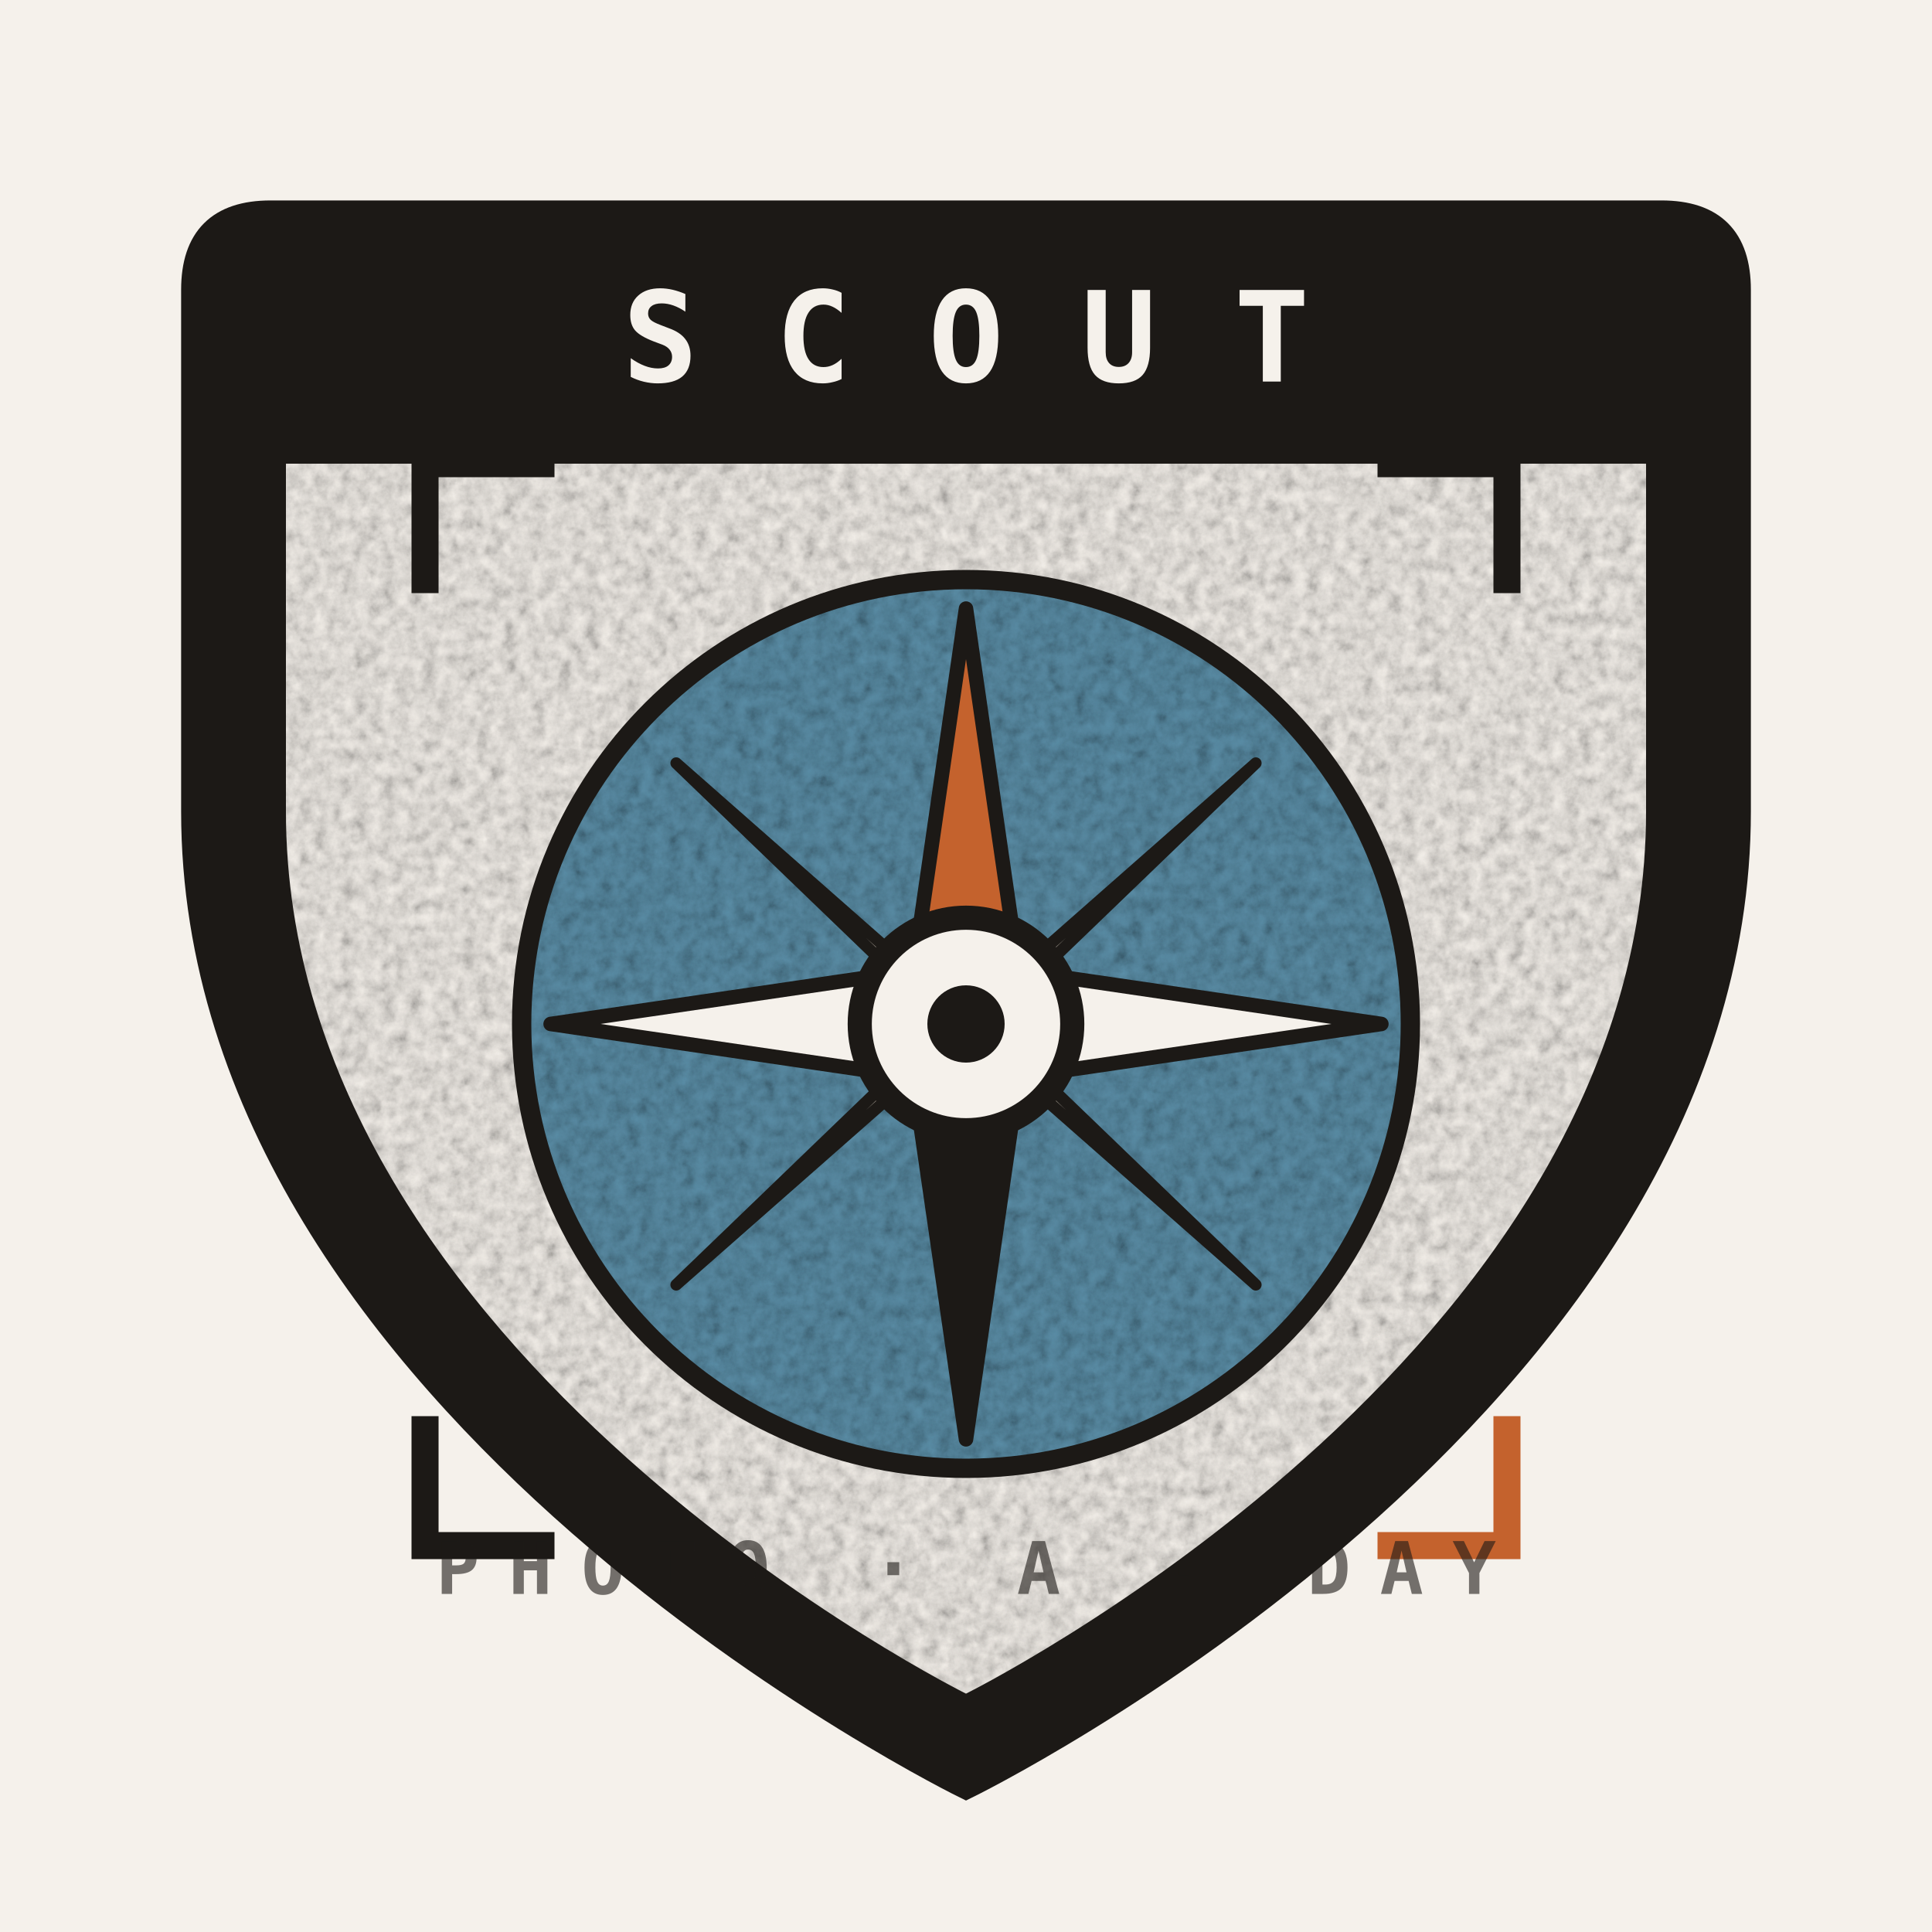
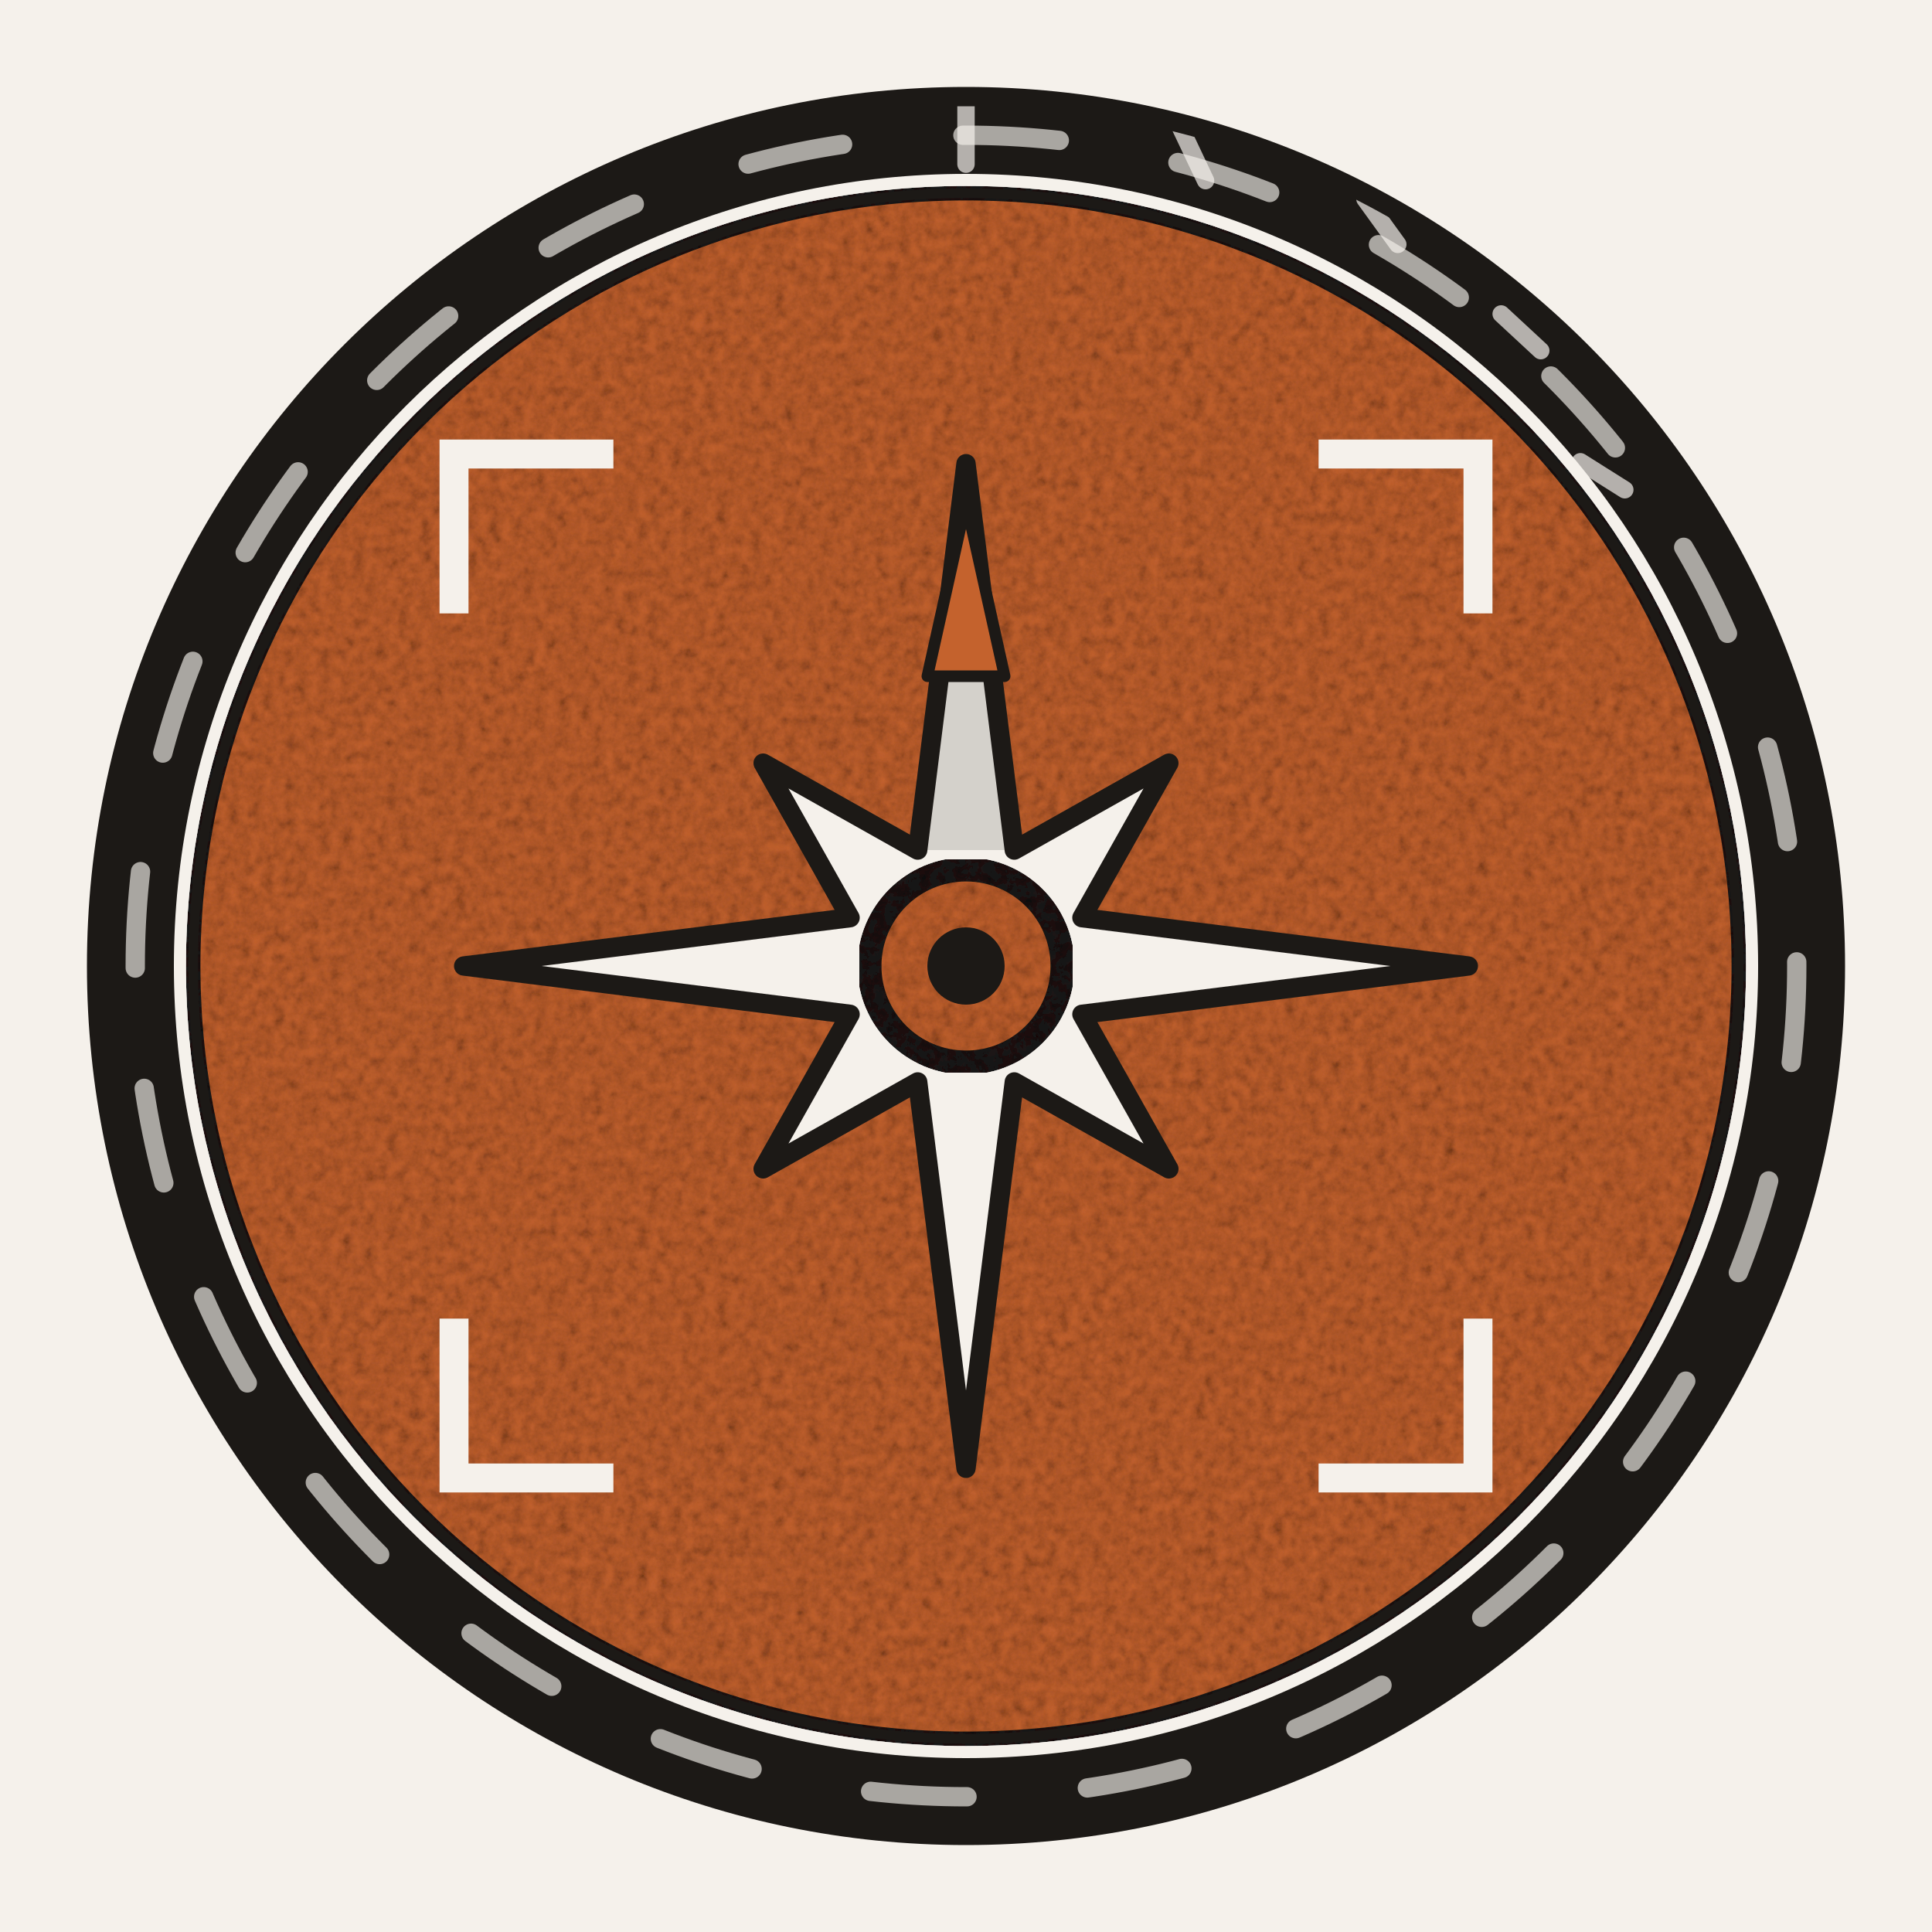
<svg xmlns="http://www.w3.org/2000/svg" viewBox="0 0 200 200" fill="none">
-   <rect width="200" height="200" fill="#F5F1EB" />
  <defs>
-     <filter id="grain4" x="0%" y="0%" width="100%" height="100%">
-       <feTurbulence type="fractalNoise" baseFrequency="0.71" numOctaves="4" stitchTiles="stitch" result="noise" />
-       <feColorMatrix type="saturate" values="0" in="noise" result="grayNoise" />
-       <feBlend in="SourceGraphic" in2="grayNoise" mode="multiply" result="blended" />
-       <feComposite in="blended" in2="SourceGraphic" operator="in" />
+     <filter id="g4" x="-5%" y="-5%" width="110%" height="110%">
+       <feTurbulence type="fractalNoise" baseFrequency="0.85" numOctaves="4" stitchTiles="stitch" result="n" />
+       <feColorMatrix type="saturate" values="0" in="n" result="gn" />
+       <feBlend in="SourceGraphic" in2="gn" mode="multiply" result="b" />
+       <feComposite in="b" in2="SourceGraphic" operator="in" />
    </filter>
-     <clipPath id="shieldClip">
-       <path d="M 100 185 C 100 185 22 148 22 88 L 22 32 Q 22 24 30 24 L 170 24 Q 178 24 178 32 L 178 88 C 178 148 100 185 100 185 Z" />
+     <clipPath id="cc4">
+       <circle cx="100" cy="100" r="90" />
    </clipPath>
  </defs>
-   <path d="M 100 185 C 100 185 20 146 20 84 L 20 30 Q 20 22 28 22 L 172 22 Q 180 22 180 30 L 180 84 C 180 146 100 185 100 185 Z" fill="#1C1916" />
-   <path d="M 100 176 C 100 176 29 141 29 84 L 29 33 Q 29 30 32 30 L 168 30 Q 171 30 171 33 L 171 84 C 171 141 100 176 100 176 Z" fill="#F5F1EB" filter="url(#grain4)" />
-   <path d="M 100 176 C 100 176 29 141 29 84 L 29 33 Q 29 30 32 30 L 168 30 Q 171 30 171 33 L 171 84 C 171 141 100 176 100 176 Z" fill="none" stroke="#1C1916" stroke-width="1.2" />
-   <path d="M 28 22 Q 28 22 28 33 L 172 33 Q 172 22 172 22 Z" fill="#1C1916" />
-   <rect x="20" y="22" width="160" height="26" rx="0" fill="#1C1916" clip-path="url(#shieldClip)" />
-   <text x="100" y="39.5" text-anchor="middle" font-family="Inconsolata, monospace" font-size="13" font-weight="900" fill="#F5F1EB" letter-spacing="8">SCOUT</text>
-   <circle cx="100" cy="106" r="46" fill="#5B8FA8" filter="url(#grain4)" />
-   <circle cx="100" cy="106" r="46" fill="none" stroke="#1C1916" stroke-width="2" />
-   <polygon points="100,63  105.5,101  100,97  94.5,101" fill="#C4622D" stroke="#1C1916" stroke-width="1.5" stroke-linejoin="round" />
-   <polygon points="100,149  105.5,111  100,115  94.5,111" fill="#1C1916" stroke="#1C1916" stroke-width="1.5" stroke-linejoin="round" />
-   <polygon points="143,106  105.5,111.5  109.5,106  105.5,100.5" fill="#F5F1EB" stroke="#1C1916" stroke-width="1.5" stroke-linejoin="round" />
-   <polygon points="57,106  94.5,111.5  90.5,106  94.5,100.5" fill="#F5F1EB" stroke="#1C1916" stroke-width="1.5" stroke-linejoin="round" />
-   <polygon points="130,79  105,101  107.5,103.5  103,105" fill="#8C857C" stroke="#1C1916" stroke-width="1.2" stroke-linejoin="round" />
-   <polygon points="70,79  95,101  92.5,103.5  97,105" fill="#8C857C" stroke="#1C1916" stroke-width="1.2" stroke-linejoin="round" />
-   <polygon points="130,133  105,111  107.5,108.5  103,107" fill="#8C857C" stroke="#1C1916" stroke-width="1.2" stroke-linejoin="round" />
-   <polygon points="70,133  95,111  92.5,108.5  97,107" fill="#8C857C" stroke="#1C1916" stroke-width="1.2" stroke-linejoin="round" />
-   <circle cx="100" cy="106" r="11" fill="#F5F1EB" stroke="#1C1916" stroke-width="2.5" />
-   <circle cx="100" cy="106" r="4" fill="#1C1916" />
-   <path d="M 44 60 L 44 48 L 56 48" stroke="#1C1916" stroke-width="2.8" stroke-linecap="square" />
-   <path d="M 144 48 L 156 48 L 156 60" stroke="#1C1916" stroke-width="2.8" stroke-linecap="square" />
-   <path d="M 44 148 L 44 160 L 56 160" stroke="#1C1916" stroke-width="2.8" stroke-linecap="square" />
-   <path d="M 144 160 L 156 160 L 156 148" stroke="#C4622D" stroke-width="2.8" stroke-linecap="square" />
-   <text x="100" y="165" text-anchor="middle" font-family="Inconsolata, monospace" font-size="7.5" font-weight="700" fill="#1C1916" letter-spacing="3" opacity="0.6">PHOTO · A · DAY</text>
-   <path d="M 100 185 C 100 185 20 146 20 84 L 20 30 Q 20 22 28 22 L 172 22 Q 180 22 180 30 L 180 84 C 180 146 100 185 100 185 Z" fill="none" stroke="#1C1916" stroke-width="2.5" />
+   <rect width="200" height="200" fill="#F5F1EB" />
+   <circle cx="100" cy="100" r="90" fill="#1C1916" />
+   <circle cx="100" cy="100" r="82" fill="#F5F1EB" />
+   <g stroke="#F5F1EB" stroke-width="1.8" stroke-linecap="round" opacity="0.7">
+     <line x1="100" y1="11" x2="100" y2="17" />
+     <line x1="122.2" y1="13.2" x2="124.8" y2="18.7" />
+     <line x1="141.3" y1="20.6" x2="144.7" y2="25.3" />
+     <line x1="155.4" y1="32.5" x2="159.5" y2="36.3" />
+     <line x1="163.6" y1="47.8" x2="168.2" y2="50.7" />
+     <line x1="165.8" y1="64.8" x2="170.7" y2="66.8" />
+     <line x1="162" y1="82" x2="166.8" y2="83" />
+   </g>
+   <circle cx="100" cy="100" r="86" stroke="#F5F1EB" stroke-width="2" stroke-dasharray="10 12.5" stroke-linecap="round" fill="none" opacity="0.65" />
+   <circle cx="100" cy="100" r="80" fill="#C4622D" filter="url(#g4)" stroke="#1C1916" stroke-width="1.5" />
+   <polygon points="       100,48       105,88       121,79       112,95       152,100       112,105       121,121       105,112       100,152       95,112       79,121       88,105       48,100       88,95       79,79       95,88     " fill="#F5F1EB" stroke="#1C1916" stroke-width="2" stroke-linejoin="round" />
+   <polygon points="100,48 105,88 95,88" fill="#1C1916" opacity="0.15" />
+   <polygon points="100,52 104,70 96,70" fill="#C4622D" stroke="#1C1916" stroke-width="1.2" stroke-linejoin="round" />
+   <path d="M 47 62 L 47 47 L 62 47" stroke="#F5F1EB" stroke-width="3" stroke-linecap="square" stroke-linejoin="miter" />
+   <path d="M 138 47 L 153 47 L 153 62" stroke="#F5F1EB" stroke-width="3" stroke-linecap="square" stroke-linejoin="miter" />
+   <path d="M 47 138 L 47 153 L 62 153" stroke="#F5F1EB" stroke-width="3" stroke-linecap="square" stroke-linejoin="miter" />
+   <path d="M 138 153 L 153 153 L 153 138" stroke="#F5F1EB" stroke-width="3" stroke-linecap="square" stroke-linejoin="miter" />
+   <circle cx="100" cy="100" r="10" fill="#C4622D" stroke="#1C1916" stroke-width="2.5" filter="url(#g4)" />
+   <circle cx="100" cy="100" r="4" fill="#1C1916" />
+   <circle cx="100" cy="100" r="90" fill="none" stroke="#1C1916" stroke-width="2" />
+   <circle cx="100" cy="100" r="80" fill="none" stroke="#1C1916" stroke-width="1" />
</svg>
